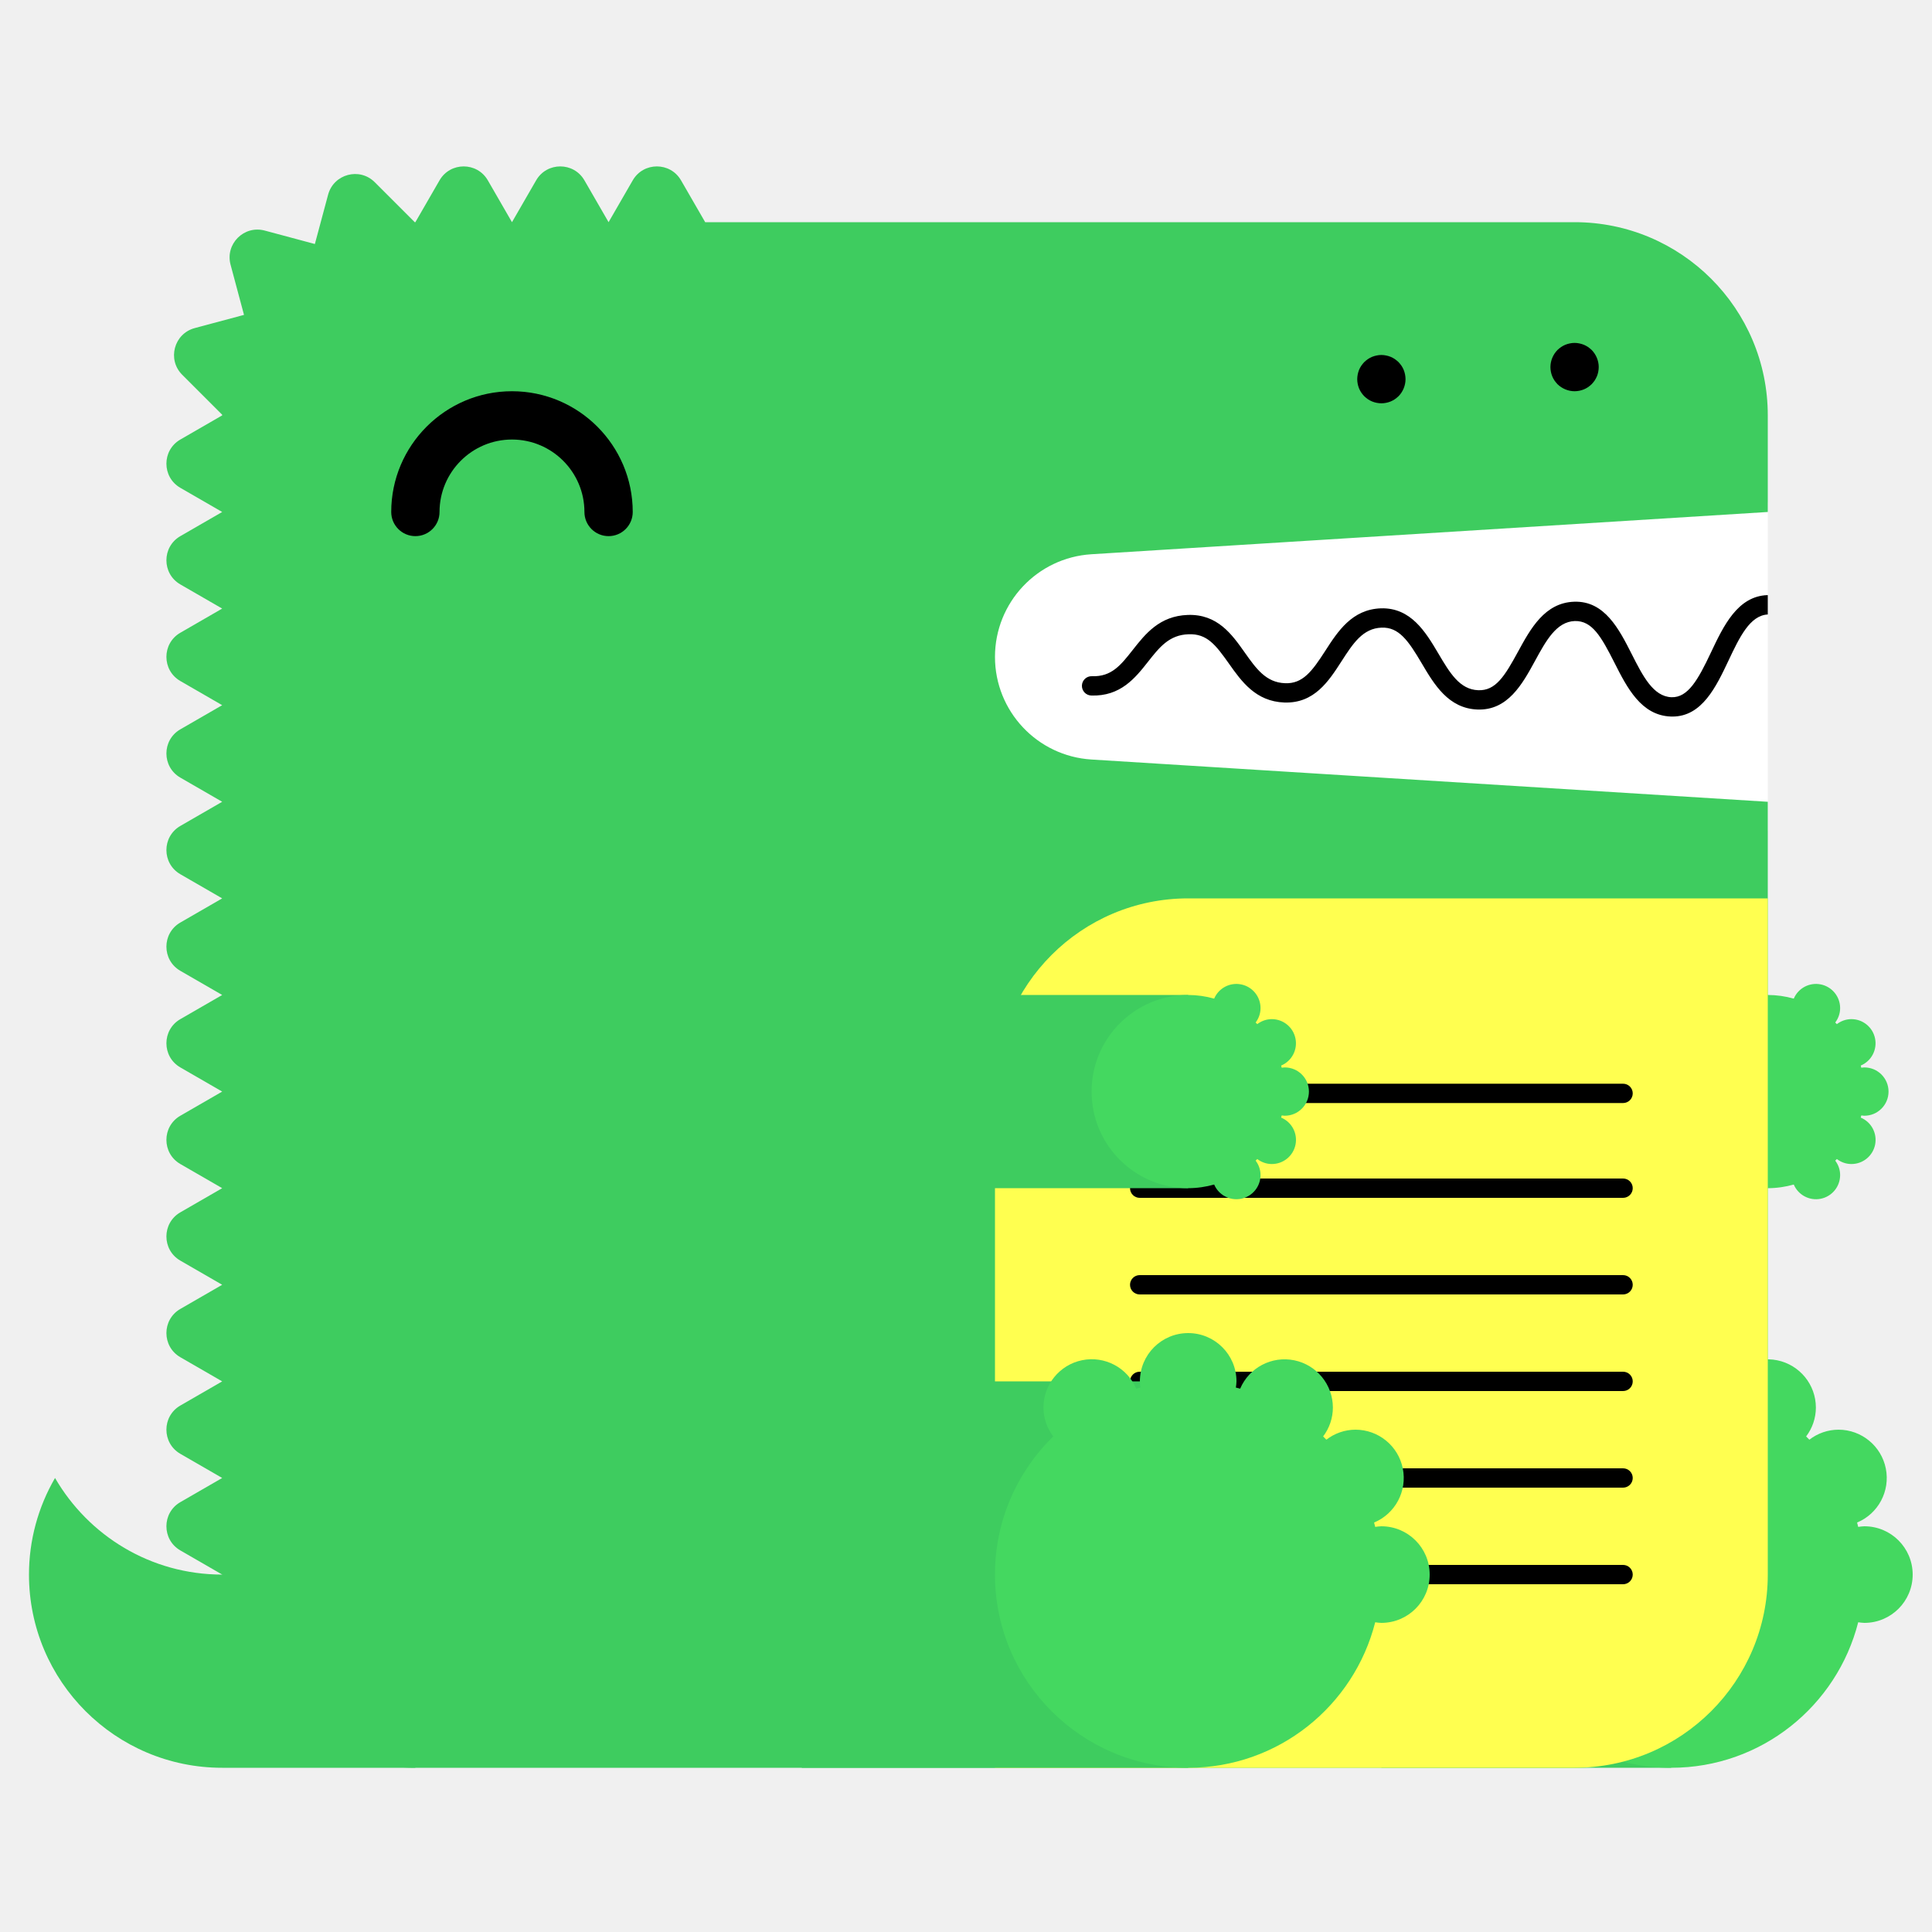
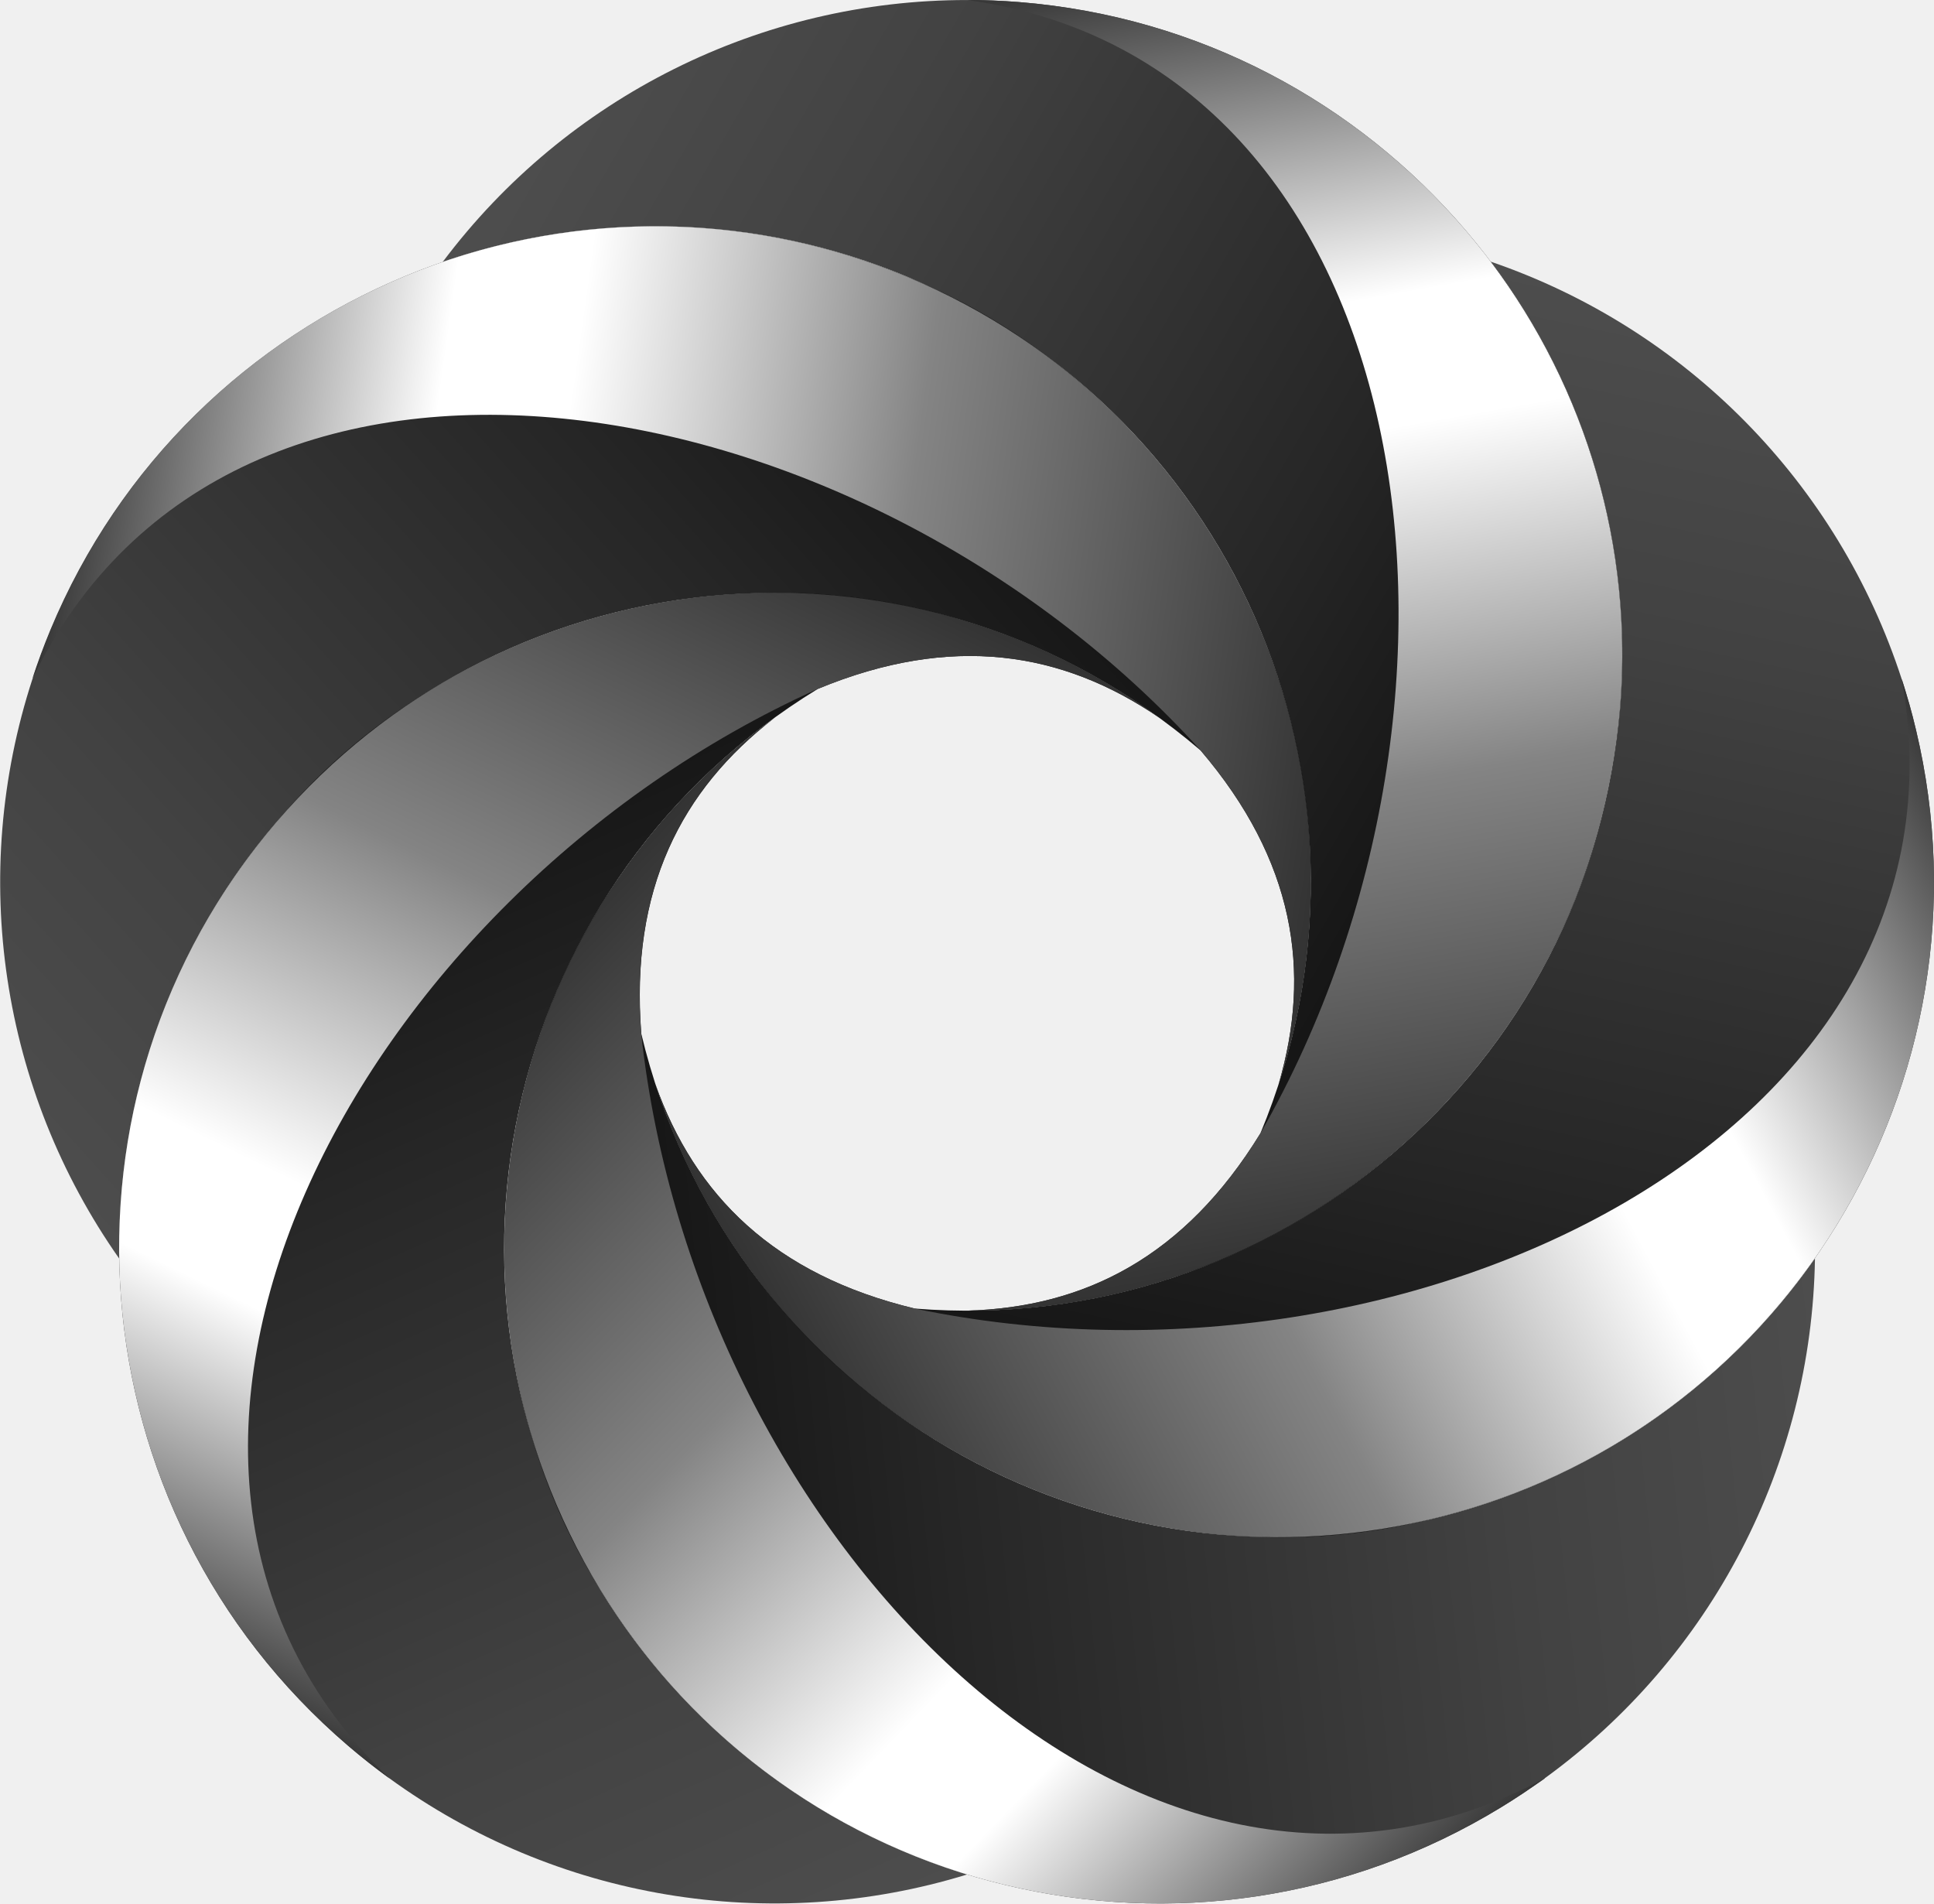
- <svg xmlns="http://www.w3.org/2000/svg" width="200" height="200" viewBox="0 0 200 200">
-   <g fill="none" fill-rule="evenodd">
-     <path fill="#FFF" d="M99 52h84v34H99z" />
-     <path d="M23 163c-7.398 0-13.843-4.027-17.303-10A19.886 19.886 0 0 0 3 163c0 11.046 8.954 20 20 20h20v-20H23z" fill="#3ECC5F" />
-     <path d="M112.98 57.376L183 53V43c0-11.046-8.954-20-20-20H73l-2.5-4.33c-1.112-1.925-3.889-1.925-5 0L63 23l-2.5-4.33c-1.111-1.925-3.889-1.925-5 0L53 23l-2.5-4.33c-1.111-1.925-3.889-1.925-5 0L43 23c-.022 0-.042.003-.065.003l-4.142-4.141c-1.57-1.571-4.252-.853-4.828 1.294l-1.369 5.104-5.192-1.392c-2.148-.575-4.111 1.389-3.535 3.536l1.39 5.193-5.102 1.367c-2.148.576-2.867 3.259-1.296 4.83l4.142 4.142c0 .021-.003.042-.003.064l-4.33 2.5c-1.925 1.111-1.925 3.889 0 5L23 53l-4.33 2.5c-1.925 1.111-1.925 3.889 0 5L23 63l-4.33 2.5c-1.925 1.111-1.925 3.889 0 5L23 73l-4.33 2.5c-1.925 1.111-1.925 3.889 0 5L23 83l-4.33 2.5c-1.925 1.111-1.925 3.889 0 5L23 93l-4.33 2.5c-1.925 1.111-1.925 3.889 0 5L23 103l-4.33 2.5c-1.925 1.111-1.925 3.889 0 5L23 113l-4.33 2.5c-1.925 1.111-1.925 3.889 0 5L23 123l-4.33 2.5c-1.925 1.111-1.925 3.889 0 5L23 133l-4.33 2.5c-1.925 1.111-1.925 3.889 0 5L23 143l-4.33 2.5c-1.925 1.111-1.925 3.889 0 5L23 153l-4.33 2.5c-1.925 1.111-1.925 3.889 0 5L23 163c0 11.046 8.954 20 20 20h120c11.046 0 20-8.954 20-20V83l-70.02-4.376A10.645 10.645 0 0 1 103 68c0-5.621 4.37-10.273 9.98-10.624" fill="#3ECC5F" />
-     <path fill="#3ECC5F" d="M143 183h30v-40h-30z" />
-     <path d="M193 158c-.219 0-.428.037-.639.064-.038-.15-.074-.301-.116-.451A5 5 0 0 0 190.32 148a4.96 4.96 0 0 0-3.016 1.036 26.531 26.531 0 0 0-.335-.336 4.955 4.955 0 0 0 1.011-2.987 5 5 0 0 0-9.599-1.959c-.148-.042-.297-.077-.445-.115.027-.211.064-.42.064-.639a5 5 0 0 0-5-5 5 5 0 0 0-5 5c0 .219.037.428.064.639-.148.038-.297.073-.445.115a4.998 4.998 0 0 0-9.599 1.959c0 1.125.384 2.151 1.011 2.987-3.717 3.632-6.031 8.693-6.031 14.3 0 11.046 8.954 20 20 20 9.339 0 17.16-6.41 19.361-15.064.211.027.42.064.639.064a5 5 0 0 0 5-5 5 5 0 0 0-5-5" fill="#44D860" />
-     <path fill="#3ECC5F" d="M153 123h30v-20h-30z" />
-     <path d="M193 115.5a2.5 2.5 0 1 0 0-5c-.109 0-.214.019-.319.032-.02-.075-.037-.15-.058-.225a2.501 2.501 0 0 0-.963-4.807c-.569 0-1.088.197-1.508.518a6.653 6.653 0 0 0-.168-.168c.314-.417.506-.931.506-1.494a2.5 2.5 0 0 0-4.8-.979A9.987 9.987 0 0 0 183 103c-5.522 0-10 4.478-10 10s4.478 10 10 10c.934 0 1.833-.138 2.69-.377a2.5 2.5 0 0 0 4.8-.979c0-.563-.192-1.077-.506-1.494.057-.055.113-.111.168-.168.42.321.939.518 1.508.518a2.5 2.5 0 0 0 .963-4.807c.021-.074.038-.15.058-.225.105.013.21.032.319.032" fill="#44D860" />
-     <path d="M63 55.5a2.5 2.5 0 0 1-2.5-2.5c0-4.136-3.364-7.5-7.5-7.5s-7.5 3.364-7.5 7.5a2.5 2.5 0 1 1-5 0c0-6.893 5.607-12.5 12.5-12.5S65.5 46.107 65.5 53a2.5 2.5 0 0 1-2.5 2.5" fill="#000" />
-     <path d="M103 183h60c11.046 0 20-8.954 20-20V93h-60c-11.046 0-20 8.954-20 20v70z" fill="#FFFF50" />
-     <path d="M168.02 124h-50.04a1 1 0 1 1 0-2h50.04a1 1 0 1 1 0 2m0 20h-50.04a1 1 0 1 1 0-2h50.04a1 1 0 1 1 0 2m0 20h-50.04a1 1 0 1 1 0-2h50.04a1 1 0 1 1 0 2m0-49.814h-50.04a1 1 0 1 1 0-2h50.04a1 1 0 1 1 0 2m0 19.814h-50.04a1 1 0 1 1 0-2h50.04a1 1 0 1 1 0 2m0 20h-50.04a1 1 0 1 1 0-2h50.04a1 1 0 1 1 0 2M183 61.611c-.012 0-.022-.006-.034-.005-3.09.105-4.552 3.196-5.842 5.923-1.346 2.85-2.387 4.703-4.093 4.647-1.889-.068-2.969-2.202-4.113-4.46-1.314-2.594-2.814-5.536-5.963-5.426-3.046.104-4.513 2.794-5.807 5.167-1.377 2.528-2.314 4.065-4.121 3.994-1.927-.07-2.951-1.805-4.136-3.813-1.321-2.236-2.848-4.75-5.936-4.664-2.994.103-4.465 2.385-5.763 4.4-1.373 2.13-2.335 3.428-4.165 3.351-1.973-.07-2.992-1.51-4.171-3.177-1.324-1.873-2.816-3.993-5.895-3.89-2.928.1-4.399 1.97-5.696 3.618-1.232 1.564-2.194 2.802-4.229 2.724a1 1 0 0 0-.072 2c3.017.101 4.545-1.8 5.872-3.487 1.177-1.496 2.193-2.787 4.193-2.855 1.926-.082 2.829 1.115 4.195 3.045 1.297 1.834 2.769 3.914 5.731 4.021 3.103.104 4.596-2.215 5.918-4.267 1.182-1.834 2.202-3.417 4.15-3.484 1.793-.067 2.769 1.35 4.145 3.681 1.297 2.197 2.766 4.686 5.787 4.796 3.125.108 4.634-2.62 5.949-5.035 1.139-2.088 2.214-4.06 4.119-4.126 1.793-.042 2.728 1.595 4.111 4.33 1.292 2.553 2.757 5.445 5.825 5.556l.169.003c3.064 0 4.518-3.075 5.805-5.794 1.139-2.41 2.217-4.68 4.067-4.773v-2z" fill="#000" />
-     <path fill="#3ECC5F" d="M83 183h40v-40H83z" />
-     <path d="M143 158c-.219 0-.428.037-.639.064-.038-.15-.074-.301-.116-.451A5 5 0 0 0 140.32 148a4.96 4.96 0 0 0-3.016 1.036 26.531 26.531 0 0 0-.335-.336 4.955 4.955 0 0 0 1.011-2.987 5 5 0 0 0-9.599-1.959c-.148-.042-.297-.077-.445-.115.027-.211.064-.42.064-.639a5 5 0 0 0-5-5 5 5 0 0 0-5 5c0 .219.037.428.064.639-.148.038-.297.073-.445.115a4.998 4.998 0 0 0-9.599 1.959c0 1.125.384 2.151 1.011 2.987-3.717 3.632-6.031 8.693-6.031 14.3 0 11.046 8.954 20 20 20 9.339 0 17.16-6.41 19.361-15.064.211.027.42.064.639.064a5 5 0 0 0 5-5 5 5 0 0 0-5-5" fill="#44D860" />
-     <path fill="#3ECC5F" d="M83 123h40v-20H83z" />
-     <path d="M133 115.5a2.5 2.5 0 1 0 0-5c-.109 0-.214.019-.319.032-.02-.075-.037-.15-.058-.225a2.501 2.501 0 0 0-.963-4.807c-.569 0-1.088.197-1.508.518a6.653 6.653 0 0 0-.168-.168c.314-.417.506-.931.506-1.494a2.5 2.5 0 0 0-4.8-.979A9.987 9.987 0 0 0 123 103c-5.522 0-10 4.478-10 10s4.478 10 10 10c.934 0 1.833-.138 2.69-.377a2.5 2.5 0 0 0 4.8-.979c0-.563-.192-1.077-.506-1.494.057-.055.113-.111.168-.168.42.321.939.518 1.508.518a2.5 2.5 0 0 0 .963-4.807c.021-.074.038-.15.058-.225.105.013.21.032.319.032" fill="#44D860" />
-     <path d="M143 41.75c-.16 0-.33-.02-.49-.05a2.52 2.52 0 0 1-.47-.14c-.15-.06-.29-.14-.431-.23-.13-.09-.259-.2-.38-.31-.109-.12-.219-.24-.309-.38s-.17-.28-.231-.43a2.619 2.619 0 0 1-.189-.96c0-.16.02-.33.05-.49.03-.16.08-.31.139-.47.061-.15.141-.29.231-.43.09-.13.2-.26.309-.38.121-.11.25-.22.38-.31.141-.09.281-.17.431-.23.149-.06.31-.11.47-.14.32-.07.65-.07.98 0 .159.03.32.08.47.14.149.06.29.14.43.23.13.09.259.2.38.31.11.12.22.25.31.38.09.14.17.28.23.43.06.16.11.31.14.47.029.16.05.33.05.49 0 .66-.271 1.31-.73 1.77-.121.11-.25.22-.38.31-.14.09-.281.17-.43.23a2.565 2.565 0 0 1-.96.19m20-1.25c-.66 0-1.3-.27-1.771-.73a3.802 3.802 0 0 1-.309-.38c-.09-.14-.17-.28-.231-.43a2.619 2.619 0 0 1-.189-.96c0-.66.27-1.3.729-1.77.121-.11.25-.22.38-.31.141-.09.281-.17.431-.23.149-.06.31-.11.47-.14.32-.07.66-.07.98 0 .159.03.32.08.47.14.149.06.29.14.43.23.13.09.259.2.38.31.459.47.73 1.11.73 1.77 0 .16-.021.33-.05.49-.03.16-.08.32-.14.47-.07.15-.14.29-.23.43-.09.13-.2.26-.31.38-.121.11-.25.22-.38.31-.14.09-.281.17-.43.23a2.565 2.565 0 0 1-.96.19" fill="#000" />
-   </g>
+ <svg xmlns="http://www.w3.org/2000/svg" xmlns:xlink="http://www.w3.org/1999/xlink" id="图层_1_复制_14" data-name="图层 1_复制 14" viewBox="0 0 590.29 580.93">
+   <defs>
+     <style>.cls-1{fill:url(#未命名的渐变_596);}.cls-2{fill:url(#未命名的渐变_583);}.cls-3{fill:url(#未命名的渐变_596-2);}.cls-4{fill:url(#未命名的渐变_583-2);}.cls-5{fill:url(#未命名的渐变_596-3);}.cls-6{fill:url(#未命名的渐变_583-3);}.cls-7{fill:url(#未命名的渐变_596-4);}.cls-8{fill:url(#未命名的渐变_583-4);}.cls-9{fill:url(#未命名的渐变_596-5);}.cls-10{fill:url(#未命名的渐变_583-5);}</style>
+     <linearGradient id="未命名的渐变_596" x1="672.82" y1="493.82" x2="341.33" y2="302.43" gradientUnits="userSpaceOnUse">
+       <stop offset="0" stop-color="#0d0d0d" />
+       <stop offset="0.32" stop-color="#262626" />
+       <stop offset="0.75" stop-color="#424242" />
+       <stop offset="1" stop-color="#4d4d4d" />
+     </linearGradient>
+     <linearGradient id="未命名的渐变_583" x1="616.14" y1="592.18" x2="547.2" y2="201.21" gradientUnits="userSpaceOnUse">
+       <stop offset="0" stop-color="#333" />
+       <stop offset="0.35" stop-color="#848484" />
+       <stop offset="0.62" stop-color="#fff" />
+       <stop offset="0.72" stop-color="#fff" />
+       <stop offset="1" stop-color="#353535" />
+     </linearGradient>
+     <linearGradient id="未命名的渐变_596-2" x1="544.48" y1="334.88" x2="248.34" y2="601.53" xlink:href="#未命名的渐变_596" />
+     <linearGradient id="未命名的渐变_583-2" x1="614.48" y1="424.62" x2="221.35" y2="369.37" xlink:href="#未命名的渐变_583" />
+     <linearGradient id="未命名的渐变_596-3" x1="347.64" y1="413.25" x2="509.72" y2="777.3" xlink:href="#未命名的渐变_596" />
+     <linearGradient id="未命名的渐变_583-3" x1="454.61" y1="374.41" x2="280.58" y2="731.23" xlink:href="#未命名的渐变_583" />
+     <linearGradient id="未命名的渐变_596-4" x1="361.34" y1="624.68" x2="757.66" y2="583.03" xlink:href="#未命名的渐变_596" />
+     <linearGradient id="未命名的渐变_583-4" x1="357.46" y1="510.94" x2="643.03" y2="786.72" xlink:href="#未命名的渐变_583" />
+     <linearGradient id="未命名的渐变_596-5" x1="566.66" y1="676.98" x2="649.51" y2="287.19" xlink:href="#未命名的渐变_596" />
+     <linearGradient id="未命名的渐变_583-5" x1="457.28" y1="645.53" x2="807.81" y2="459.15" xlink:href="#未命名的渐变_583" />
+   </defs>
+   <path class="cls-1" d="M699.35,425.47c-5.29,77.87-60.5,148.69-134.51,173.3h0A199,199,0,0,1,500,609.54c36-1,66.49-16.5,89.57-54.14,42.39-102-5.93-219-107.92-261.44A199.21,199.21,0,0,0,340,289.46a199.92,199.92,0,0,1,160.05-79.91h.71l1.81,0c1.77,0,3.55.07,5.33.14,2.66.11,5.32.26,8,.48C626,219,708.15,315.37,699.35,425.47Z" transform="translate(-204.86 -209.54)" />
+   <path class="cls-2" d="M699.35,425.47C691,530.22,603.33,609.64,500,609.54c36-1,66.5-16.51,89.57-54.14C666.49,421,639,228.54,500,209.54c5.27,0,10.59.21,15.93.64C626,219,708.15,315.37,699.35,425.47Z" transform="translate(-204.86 -209.54)" />
+   <path class="cls-3" d="M481.64,294c72.43,29.1,122.73,103.5,123.26,181.48h0a198.77,198.77,0,0,1-9.8,65c10.17-34.54,4.86-68.34-23.81-101.92-83.91-71.83-210.16-62.05-282,21.85a199.19,199.19,0,0,0-48,133.3,199.9,199.9,0,0,1-26.54-176.91.3.3,0,0,0,0,.08c.08-.25.17-.5.25-.75.19-.57.38-1.14.58-1.71q.86-2.53,1.77-5c.93-2.5,1.89-5,2.93-7.46C262.6,299.88,379.65,251.56,481.64,294Z" transform="translate(-204.86 -209.54)" />
+   <path class="cls-4" d="M481.64,294C578.69,334.29,627.13,442.2,595.1,540.43c10.17-34.54,4.86-68.34-23.81-101.92-104-114.67-295.59-148-356.61-21.68q2.44-7.53,5.53-15C262.6,299.88,379.65,251.56,481.64,294Z" transform="translate(-204.86 -209.54)" />
+   <path class="cls-5" d="M289.29,460.37c50.06-59.89,136.36-84.73,210.69-61.14h0a198.5,198.5,0,0,1,58.78,29.4c-29.7-20.35-63.49-25.73-104.28-8.85-94.25,57.6-124,180.7-66.36,274.94a199.15,199.15,0,0,0,111.93,86.89,200,200,0,0,1-176.46-29.43l.07.06c-.22-.15-.43-.32-.64-.47l-1.45-1.08c-1.42-1.07-2.84-2.14-4.24-3.25-2.09-1.65-4.15-3.33-6.19-5.09C227.24,670.52,217.46,544.27,289.29,460.37Z" transform="translate(-204.86 -209.54)" />
+   <path class="cls-6" d="M289.29,460.37c68.35-79.83,186-92.56,269.48-31.74-29.71-20.35-63.5-25.73-104.29-8.85C313.27,483.27,222.37,655.17,323.66,752.24q-6.41-4.66-12.52-9.89C227.24,670.52,217.46,544.27,289.29,460.37Z" transform="translate(-204.86 -209.54)" />
+   <path class="cls-7" d="M388.12,694.73c-41.49-66.11-38.45-155.86,7-219.26h0a198.52,198.52,0,0,1,46.13-46.83c-28.53,22-44.1,52.43-40.64,96.45,25.66,107.43,133.55,173.73,241,148.07a199.14,199.14,0,0,0,117.21-79.6,199.89,199.89,0,0,1-82.51,158.72l.08,0c-.21.16-.43.31-.65.46l-1.47,1c-1.45,1-2.92,2-4.4,3-2.21,1.47-4.45,2.92-6.75,4.31C568.81,818.69,445.72,789,388.12,694.73Z" transform="translate(-204.86 -209.54)" />
+   <path class="cls-8" d="M388.12,694.73c-54.8-89.67-30.56-205.44,53.09-266.09-28.53,22-44.09,52.43-40.64,96.45C417.31,679,552.71,818.57,676.33,752.24q-6.41,4.65-13.27,8.85C568.81,818.69,445.72,789,388.12,694.73Z" transform="translate(-204.86 -209.54)" />
+   <path class="cls-9" d="M641.56,673.16c-75.7,19-160.12-11.6-206.39-74.37h0a199,199,0,0,1-30.28-58.34c12.07,33.92,36.24,58.13,79.17,68.45,110.11,8.8,206.5-73.33,215.3-183.42A199.17,199.17,0,0,0,659.87,289.4,199.92,199.92,0,0,1,785.33,416.92s0-.06,0-.09l.24.76.54,1.72c.52,1.7,1,3.41,1.52,5.12.72,2.57,1.4,5.14,2,7.76C815.28,539.62,749,647.51,641.56,673.16Z" transform="translate(-204.86 -209.54)" />
+   <path class="cls-10" d="M641.56,673.16c-102.22,24.41-204.84-34.42-236.67-132.72,12.08,33.93,36.24,58.14,79.17,68.46,151.55,31.64,326.13-54,301.25-192.07q2.45,7.53,4.32,15.36C815.28,539.62,749,647.51,641.56,673.16Z" transform="translate(-204.86 -209.54)" />
</svg>
